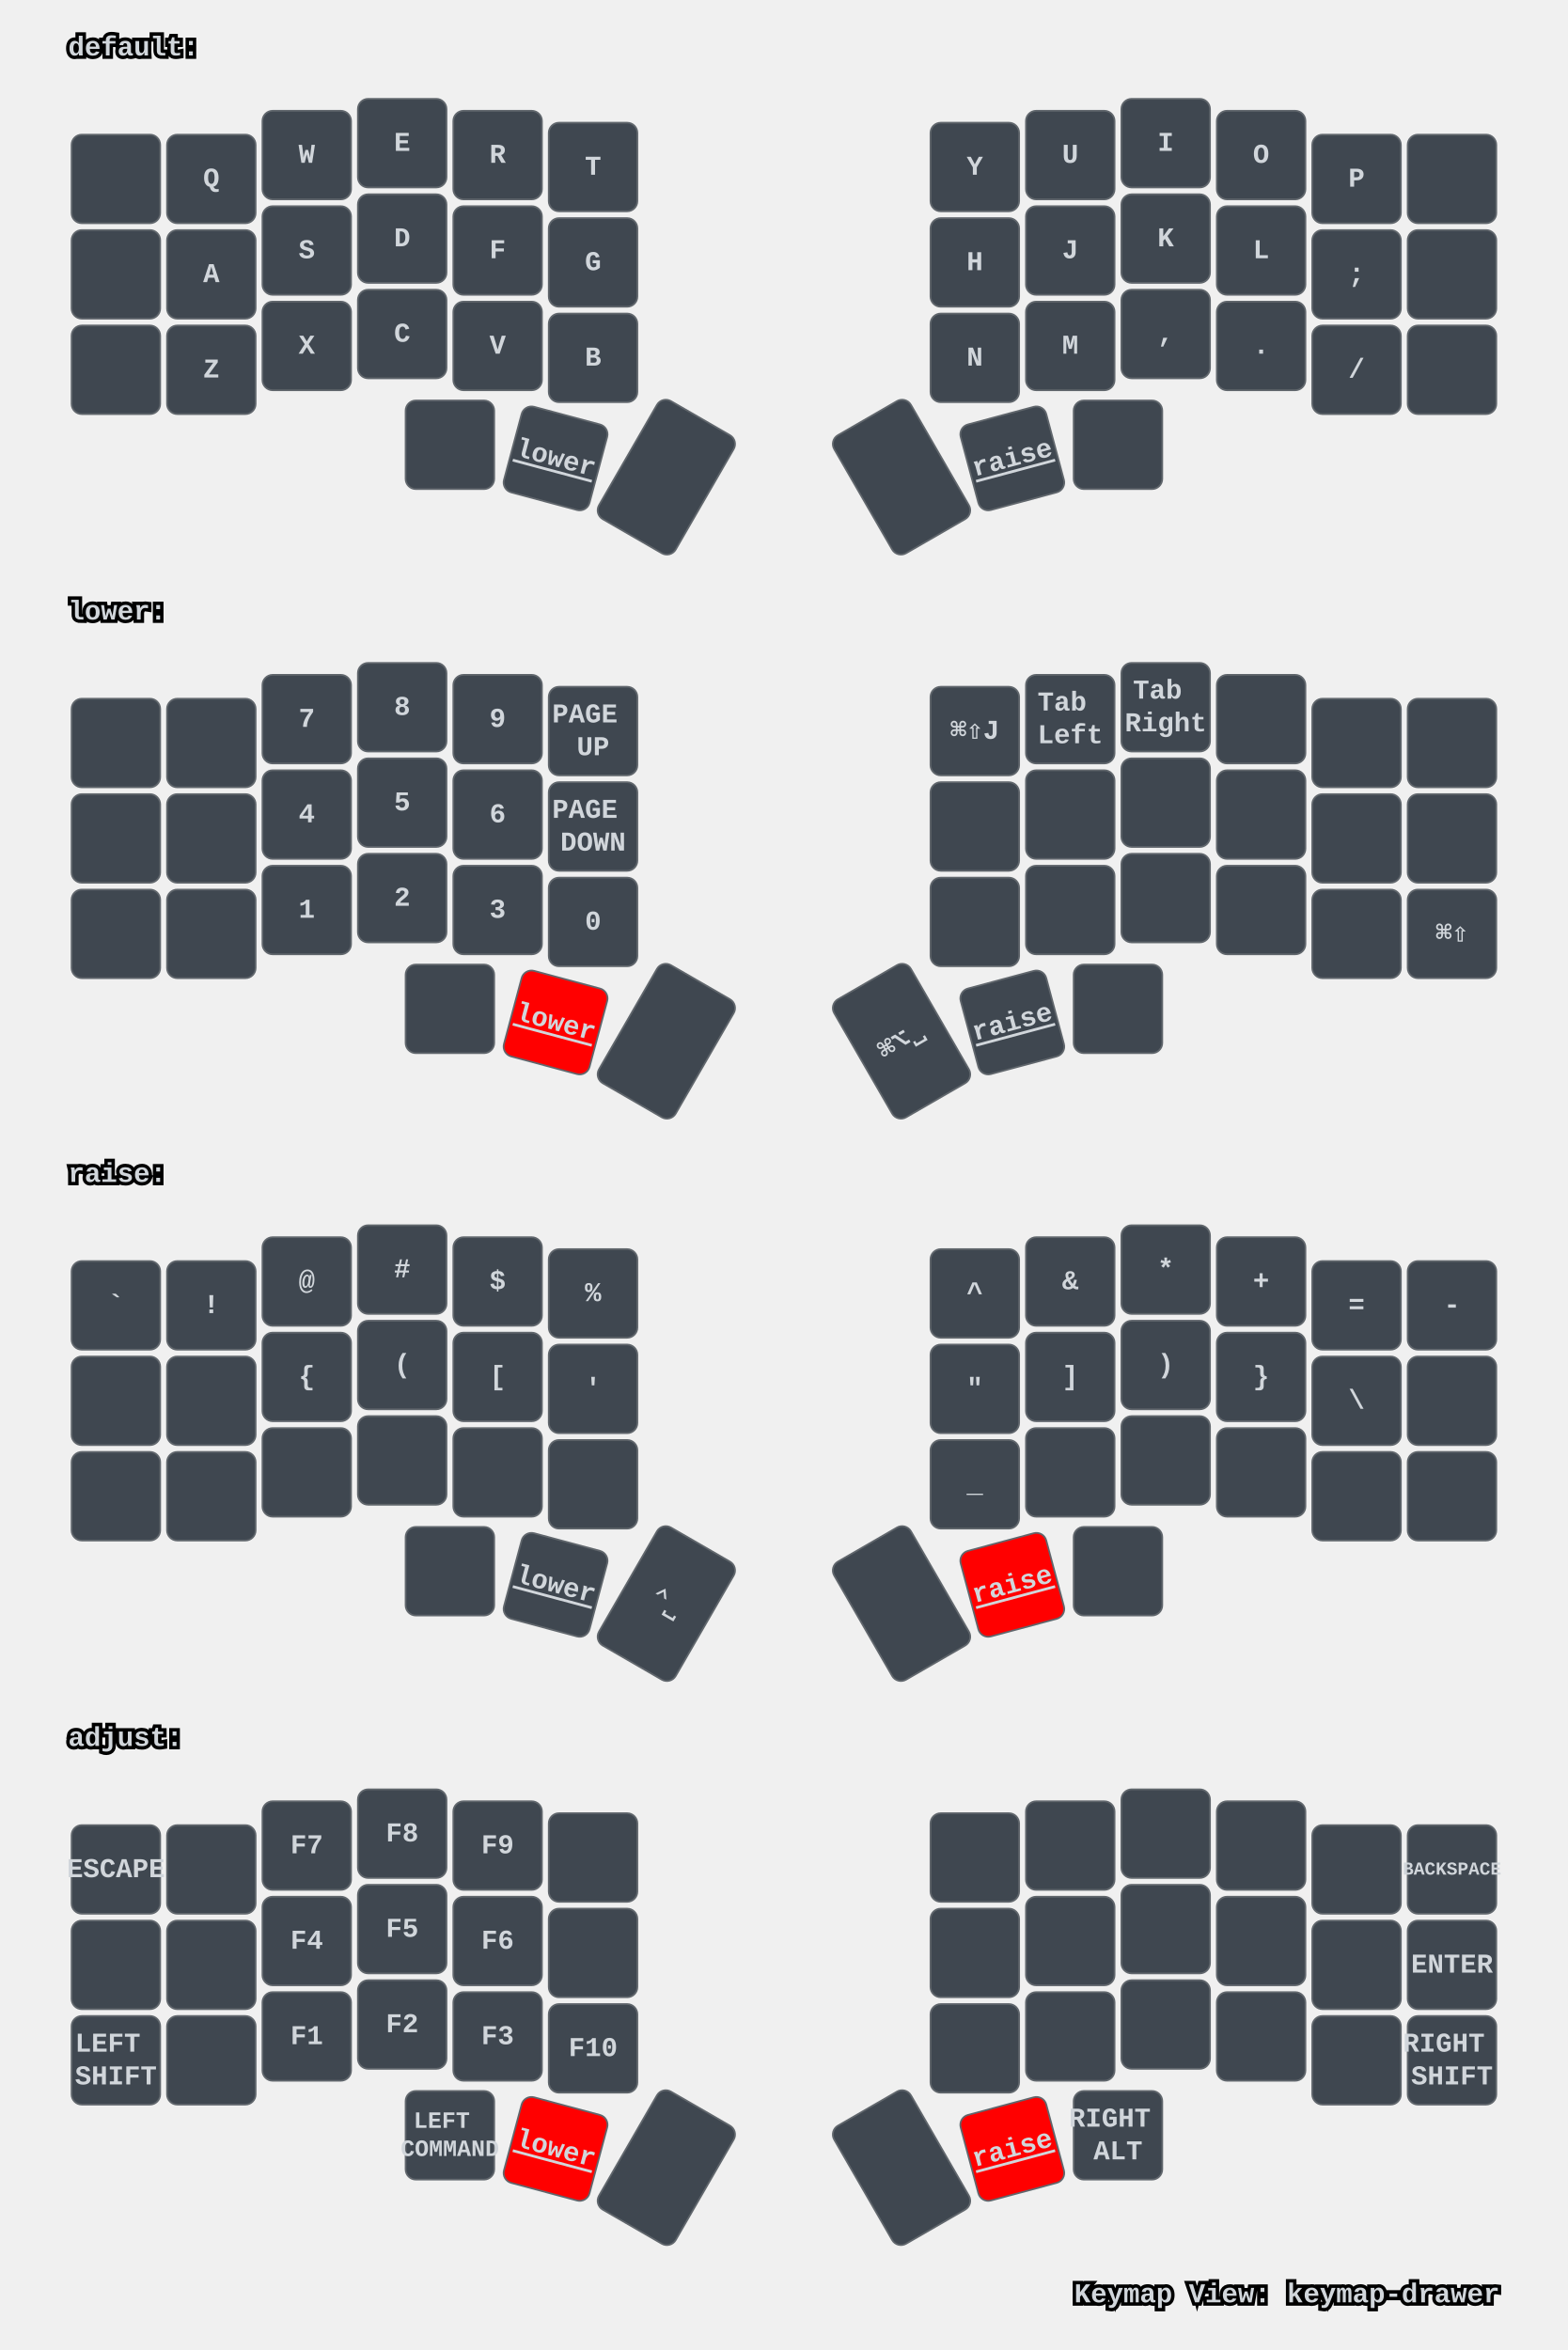
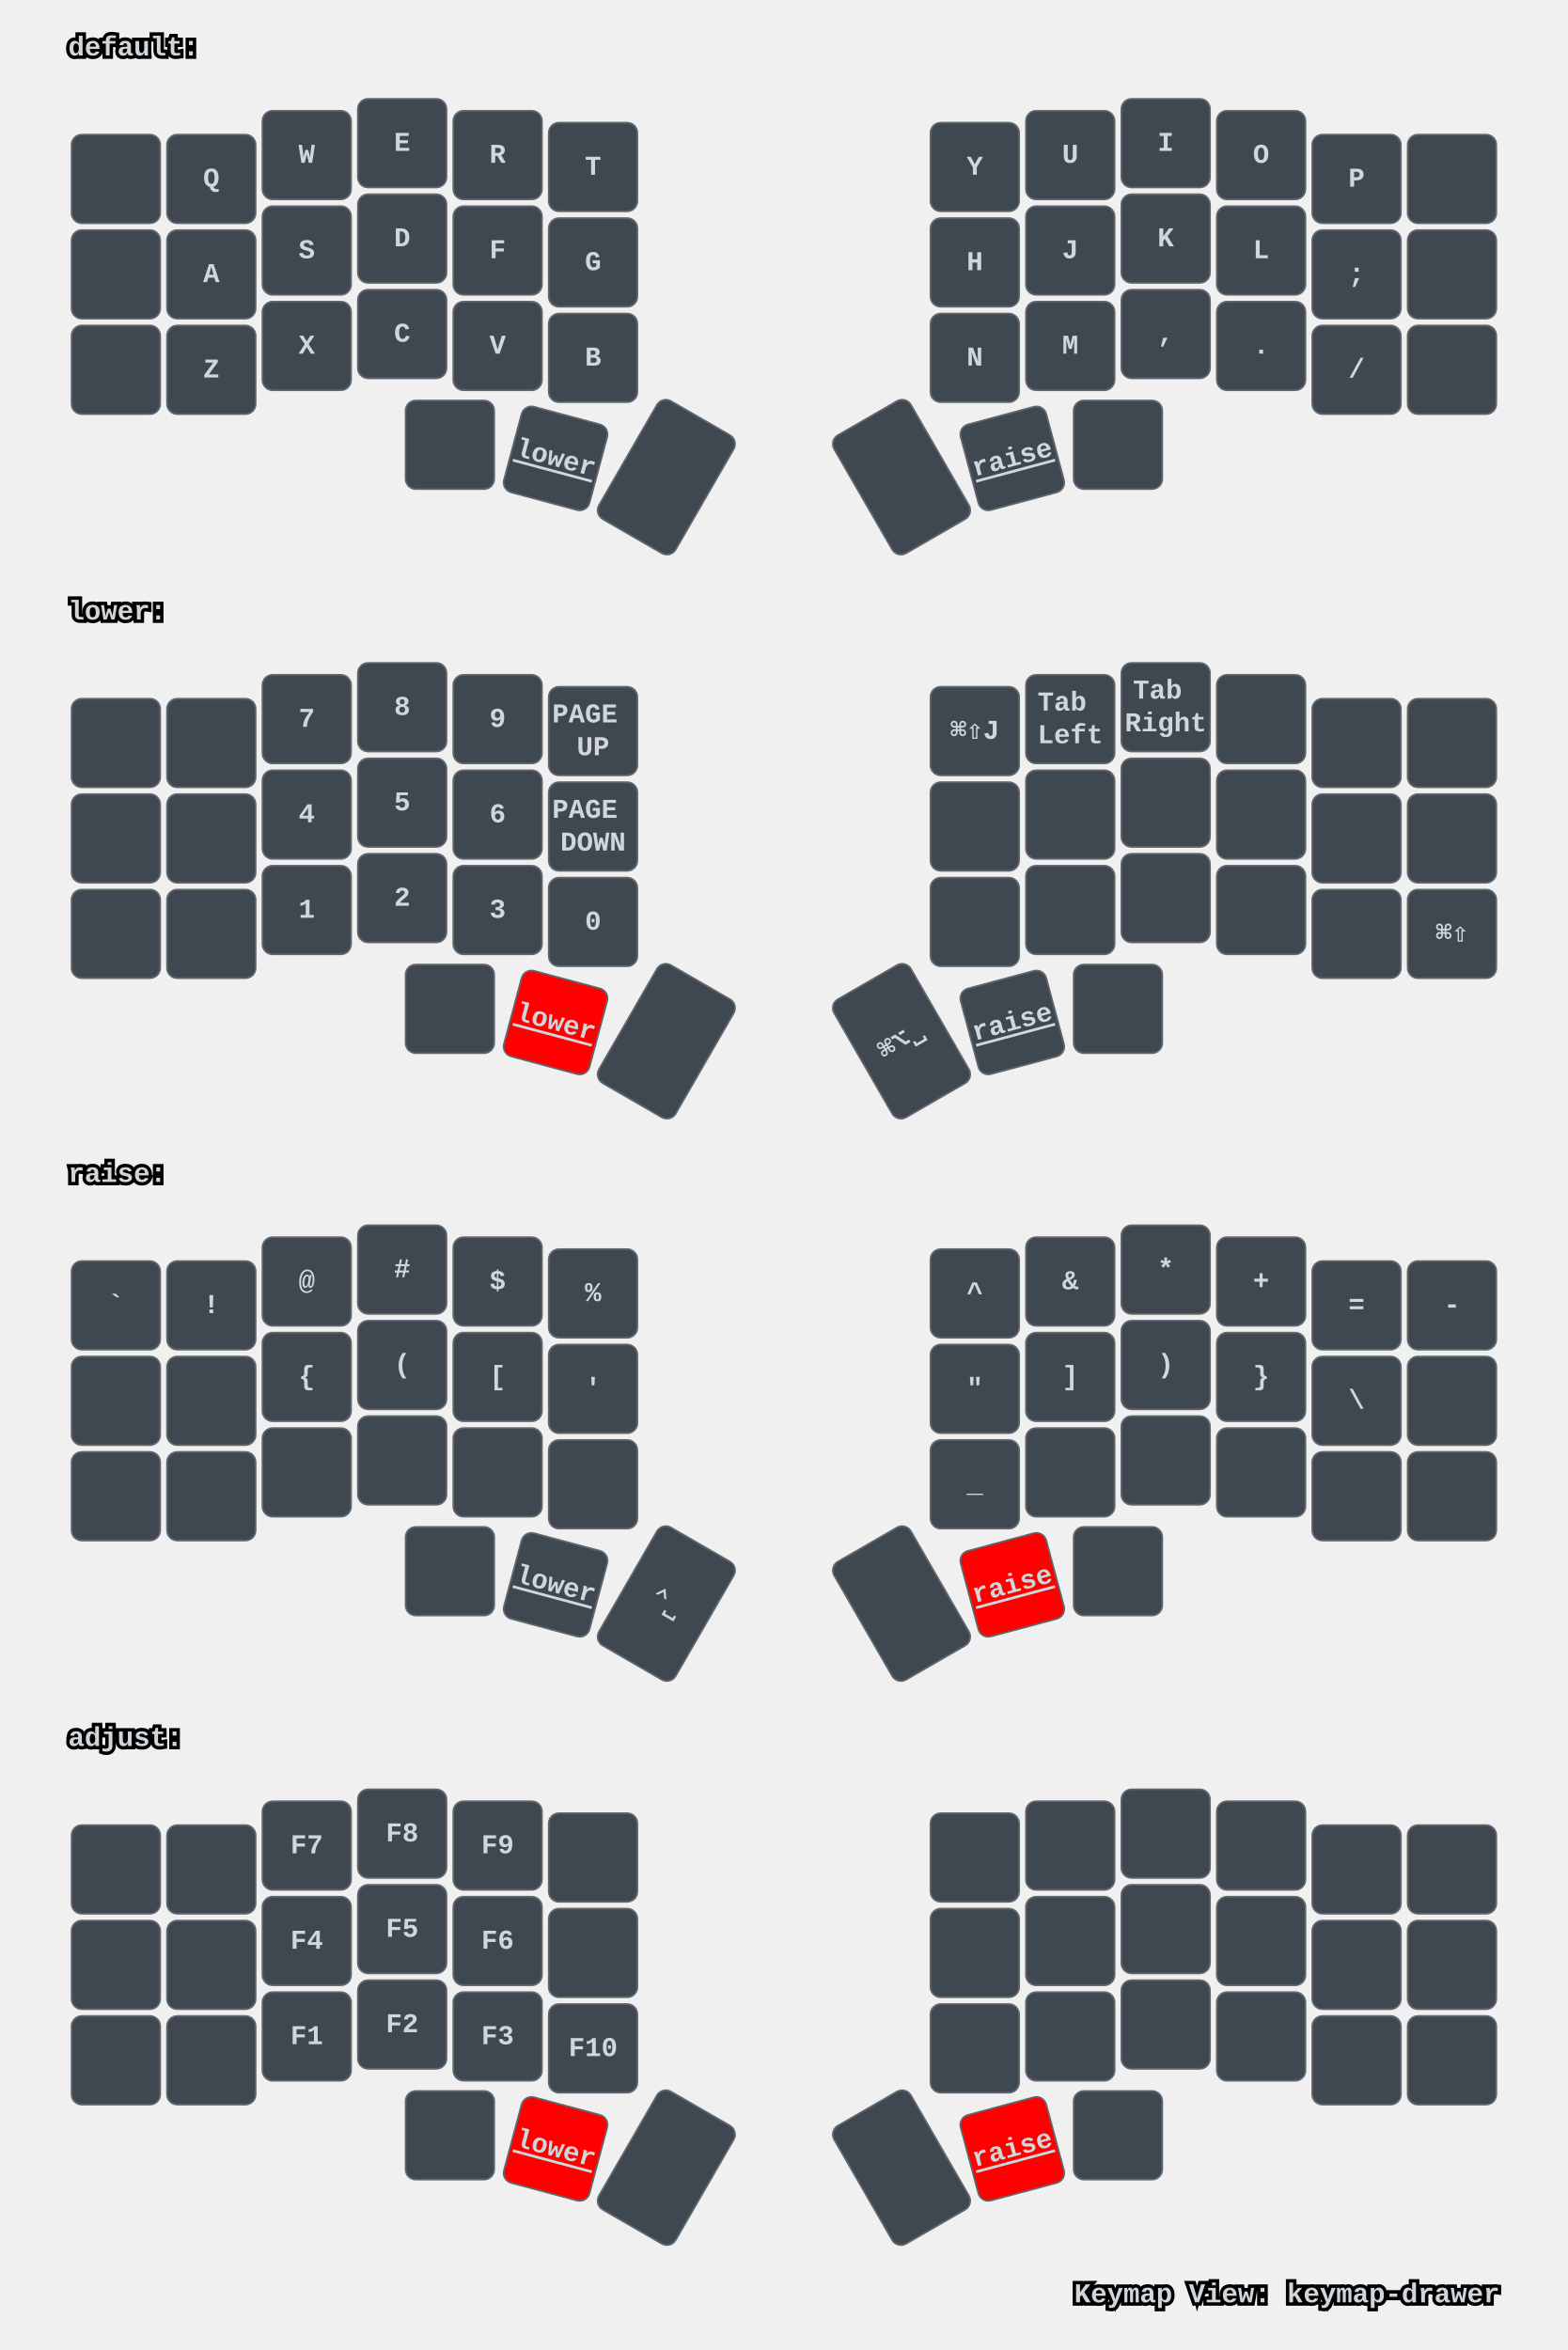
<svg xmlns="http://www.w3.org/2000/svg" xmlns:xlink="http://www.w3.org/1999/xlink" width="920" height="1379" viewBox="0 0 920 1379" class="keymap">
  <defs>/* start glyphs */
<svg id="mdi:apple-keyboard-command">
      <svg id="mdi-apple-keyboard-command" viewBox="0 0 24 24">
        <path d="M6,2A4,4 0 0,1 10,6V8H14V6A4,4 0 0,1 18,2A4,4 0 0,1 22,6A4,4 0 0,1 18,10H16V14H18A4,4 0 0,1 22,18A4,4 0 0,1 18,22A4,4 0 0,1 14,18V16H10V18A4,4 0 0,1 6,22A4,4 0 0,1 2,18A4,4 0 0,1 6,14H8V10H6A4,4 0 0,1 2,6A4,4 0 0,1 6,2M16,18A2,2 0 0,0 18,20A2,2 0 0,0 20,18A2,2 0 0,0 18,16H16V18M14,10H10V14H14V10M6,16A2,2 0 0,0 4,18A2,2 0 0,0 6,20A2,2 0 0,0 8,18V16H6M8,6A2,2 0 0,0 6,4A2,2 0 0,0 4,6A2,2 0 0,0 6,8H8V6M18,8A2,2 0 0,0 20,6A2,2 0 0,0 18,4A2,2 0 0,0 16,6V8H18Z" />
      </svg>
    </svg>
    <svg id="mdi:apple-keyboard-control">
      <svg id="mdi-apple-keyboard-control" viewBox="0 0 24 24">
        <path d="M19.78,11.78L18.36,13.19L12,6.83L5.64,13.19L4.22,11.78L12,4L19.78,11.78Z" />
      </svg>
    </svg>
    <svg id="mdi:apple-keyboard-option">
      <svg id="mdi-apple-keyboard-option" viewBox="0 0 24 24">
        <path d="M3,4H9.11L16.15,18H21V20H14.88L7.84,6H3V4M14,4H21V6H14V4Z" />
      </svg>
    </svg>
    <svg id="mdi:apple-keyboard-shift">
      <svg id="mdi-apple-keyboard-shift" viewBox="0 0 24 24">
        <path d="M15,18V12H17.17L12,6.83L6.83,12H9V18H15M12,4L22,14H17V20H7V14H2L12,4Z" />
      </svg>
    </svg>
    <svg id="mdi:arrow-down-bold">
      <svg id="mdi-arrow-down-bold" viewBox="0 0 24 24">
        <path d="M9,4H15V12H19.84L12,19.84L4.16,12H9V4Z" />
      </svg>
    </svg>
    <svg id="mdi:arrow-left-bold">
      <svg id="mdi-arrow-left-bold" viewBox="0 0 24 24">
        <path d="M20,9V15H12V19.84L4.16,12L12,4.16V9H20Z" />
      </svg>
    </svg>
    <svg id="mdi:arrow-right-bold">
      <svg id="mdi-arrow-right-bold" viewBox="0 0 24 24">
        <path d="M4,15V9H12V4.16L19.84,12L12,19.84V15H4Z" />
      </svg>
    </svg>
    <svg id="mdi:arrow-up-bold">
      <svg id="mdi-arrow-up-bold" viewBox="0 0 24 24">
        <path d="M15,20H9V12H4.16L12,4.16L19.84,12H15V20Z" />
      </svg>
    </svg>
    <svg id="mdi:backspace-outline">
      <svg id="mdi-backspace-outline" viewBox="0 0 24 24">
        <path d="M19,15.59L17.59,17L14,13.41L10.41,17L9,15.59L12.59,12L9,8.41L10.41,7L14,10.59L17.59,7L19,8.41L15.41,12L19,15.59M22,3A2,2 0 0,1 24,5V19A2,2 0 0,1 22,21H7C6.31,21 5.77,20.64 5.41,20.11L0,12L5.41,3.88C5.77,3.35 6.31,3 7,3H22M22,5H7L2.28,12L7,19H22V5Z" />
      </svg>
    </svg>
    <svg id="mdi:backspace-reverse-outline">
      <svg id="mdi-backspace-reverse-outline" viewBox="0 0 24 24">
        <path d="M5,15.59L6.41,17L10,13.41L13.59,17L15,15.59L11.41,12L15,8.41L13.59,7L10,10.59L6.41,7L5,8.41L8.59,12L5,15.59M2,3A2,2 0 0,0 0,5V19A2,2 0 0,0 2,21H17C17.69,21 18.23,20.64 18.59,20.11L24,12L18.59,3.88C18.23,3.35 17.69,3 17,3H2M2,5H17L21.72,12L17,19H2V5Z" />
      </svg>
    </svg>
    <svg id="mdi:keyboard-esc">
      <svg id="mdi-keyboard-esc" viewBox="0 0 24 24">
        <path d="M1 7H7V9H3V11H7V13H3V15H7V17H1V7M11 7H15V9H11V11H13C14.11 11 15 11.9 15 13V15C15 16.11 14.11 17 13 17H9V15H13V13H11C9.9 13 9 12.11 9 11V9C9 7.9 9.9 7 11 7M19 7H21C22.11 7 23 7.9 23 9V10H21V9H19V15H21V14H23V15C23 16.11 22.11 17 21 17H19C17.9 17 17 16.11 17 15V9C17 7.9 17.9 7 19 7Z" />
      </svg>
    </svg>
    <svg id="mdi:keyboard-return">
      <svg id="mdi-keyboard-return" viewBox="0 0 24 24">
        <path d="M19,7V11H5.83L9.41,7.41L8,6L2,12L8,18L9.41,16.58L5.83,13H21V7H19Z" />
      </svg>
    </svg>
    <svg id="mdi:keyboard-space">
      <svg id="mdi-keyboard-space" viewBox="0 0 24 24">
        <path d="M3 15H5V19H19V15H21V19C21 20.1 20.1 21 19 21H5C3.9 21 3 20.1 3 19V15Z" />
      </svg>
    </svg>
    <svg id="mdi:keyboard-tab">
      <svg id="mdi-keyboard-tab" viewBox="0 0 24 24">
        <path d="M20,18H22V6H20M11.59,7.41L15.17,11H1V13H15.17L11.59,16.58L13,18L19,12L13,6L11.59,7.41Z" />
      </svg>
    </svg>
    <svg id="mdi:volume-high">
      <svg id="mdi-volume-high" viewBox="0 0 24 24">
        <path d="M14,3.23V5.29C16.89,6.15 19,8.83 19,12C19,15.17 16.89,17.84 14,18.7V20.77C18,19.86 21,16.28 21,12C21,7.72 18,4.14 14,3.23M16.5,12C16.5,10.23 15.5,8.71 14,7.97V16C15.5,15.29 16.5,13.76 16.5,12M3,9V15H7L12,20V4L7,9H3Z" />
      </svg>
    </svg>
    <svg id="mdi:volume-low">
      <svg id="mdi-volume-low" viewBox="0 0 24 24">
        <path d="M7,9V15H11L16,20V4L11,9H7Z" />
      </svg>
    </svg>
  </defs>/* end glyphs */
<style>/* inherit to force styles through use tags */
svg path {
    fill: inherit;
}

/* font and background color specifications */
svg.keymap {
    font-family: SFMono-Regular,Consolas,Liberation Mono,Menlo,monospace;
    font-size: 14px;
    font-kerning: normal;
    text-rendering: optimizeLegibility;
    fill: #24292e;
}

/* default key styling */
rect.key {
    fill: #f6f8fa;
}

rect.key, rect.combo {
    stroke: #c9cccf;
    stroke-width: 1;
}

/* default key side styling, only used is draw_key_sides is set */
rect.side {
    filter: brightness(90%);
}

/* color accent for combo boxes */
rect.combo, rect.combo-separate {
    fill: #cdf;
}

/* color accent for held keys */
rect.held, rect.combo.held {
    fill: #fdd;
}

/* color accent for ghost (optional) keys */
rect.ghost, rect.combo.ghost {
    stroke-dasharray: 4, 4;
    stroke-width: 2;
}

text {
    text-anchor: middle;
    dominant-baseline: middle;
}

/* styling for layer labels */
text.label {
    font-weight: bold;
    text-anchor: start;
    stroke: white;
    stroke-width: 4;
    paint-order: stroke;
}

/* styling for optional footer */
text.footer {
    text-anchor: end;
    dominant-baseline: auto;
    stroke: white;
    stroke-width: 4;
    paint-order: stroke;
}

/* styling for combo tap, and key non-tap label text */
text.combo, text.hold, text.shifted, text.left, text.right {
    font-size: 11px;
}

text.hold {
    text-anchor: middle;
    dominant-baseline: auto;
}

text.shifted {
    text-anchor: middle;
    dominant-baseline: hanging;
}

text.left {
    text-anchor: start;
}

text.right {
    text-anchor: end;
}

text.layer-activator {
    text-decoration: underline;
}

/* styling for hold/shifted label text in combo box */
text.combo.hold, text.combo.shifted, text.combo.left, text.combo.right {
    font-size: 8px;
}

/* lighter symbol for transparent keys */
text.trans {
    fill: #7b7e81;
}

/* styling for combo dendrons */
path.combo {
    stroke-width: 1;
    stroke: gray;
    fill: none;
}

/* Start Tabler Icons Cleanup */
/* cannot use height/width with glyphs */
.icon-tabler &gt; path {
    fill: inherit;
    stroke: inherit;
    stroke-width: 2;
}
/* hide tabler's default box */
.icon-tabler &gt; path[stroke="none"][fill="none"] {
    visibility: hidden;
}
/* End Tabler Icons Cleanup */

svg.keymap { fill: #d1d6db; }
rect.key { fill: #3f4750; }
rect.key, rect.combo { stroke: #60666c; }
rect.combo, rect.combo-separate { fill: #1f3d7a; }
rect.held, rect.combo.held { fill: #854747; }
text.label, text.footer { stroke: black; }
text.trans { fill: #7e8184; }
path.combo { stroke: #7f7f7f; }

/* For default sytles, see https://github.com/caksoylar/keymap-drawer/blob/main/keymap_drawer/config.py#L85 */

svg.keymap {
  font-family: Ubuntu Mono, Inconsolata, Consolas, Liberation Mono, Menlo, monospace;
  font-size: 16px;
  font-weight: bold;
  text-rendering: optimizeLegibility;
}

/* Color accent for held keys
red = #f00
green = #0f0
blue = #00f
yellow = #ff0
cyan = #0ff
magenta = #f0f
white = #fff
black = #000
grey = #888
light grey = #ccc
#ffc
*/
rect.held, rect.combo.held {
    fill: #f00;
}

/* Technique borrowed and extended from https://github.com/englmaxi/zmk-config/blob/master/keymap-drawer/config.yaml */
.sym_sub_text.tap {
  translate: -5px 2px;
  font-size: 20px;
}
.sym_sub_text.shifted {
  translate: 10px 13px;
  font-size: 10px;
  opacity: 1.0;
}
.combo.sym_sub_text.tap {
  translate: -1px 1px;
}
.combo.sym_sub_text.shifted {
  translate: 7px 5px;
  font-size: 10px;
  opacity: 1.0;
}

/* Toggle */
.toggle.shifted {
  translate: -10px 12px;
}

.toggle.hold {
  translate: 13px -23px;
}

/* Variant for tap-dances */
.tap_dance.tap {
  translate: -7px 0px;
  font-size: 12px;
}
.tap_dance.shifted {
  translate: 7px 17px;
  font-size: 12px;
  opacity: 1.0;
}

/* Variant for symbol next to symbol */
.sym_by_sym.tap {
  translate: -6px 0px;
}
.sym_by_sym.shifted {
  translate: 10px 12px;
  opacity: 1.0;
}

.combo.sym_by_sym.tap {
  translate: -35px 0px;
}
.combo.sym_by_sym.shifted {
  translate: 35px 20px;
  opacity: 1.0;
}

.combo.sym_by_sym.hold {
  visibility: hidden;
}

/* hide hold box for combo sym_by_sym */
.combo.sym_by_sym.hold &gt; path[stroke="none"][fill="none"] {
  visibility: hidden;
}
</style>
  <g transform="translate(40, 0)" class="layer-default">
    <text x="0" y="28" class="label" id="default">default:</text>
    <g transform="translate(0, 56)">
      <g transform="translate(28, 49)" class="key keypos-0">
        <rect rx="6" ry="6" x="-26" y="-26" width="52" height="52" class="key" />
        <use href="#mdi:keyboard-tab" xlink:href="#mdi:keyboard-tab" x="-9" y="-9" height="18" width="18.0" class="key tap glyph mdi:keyboard-tab" />
      </g>
      <g transform="translate(84, 49)" class="key keypos-1">
        <rect rx="6" ry="6" x="-26" y="-26" width="52" height="52" class="key" />
        <text x="0" y="0" class="key tap">Q</text>
      </g>
      <g transform="translate(140, 35)" class="key keypos-2">
        <rect rx="6" ry="6" x="-26" y="-26" width="52" height="52" class="key" />
        <text x="0" y="0" class="key tap">W</text>
      </g>
      <g transform="translate(196, 28)" class="key keypos-3">
        <rect rx="6" ry="6" x="-26" y="-26" width="52" height="52" class="key" />
        <text x="0" y="0" class="key tap">E</text>
      </g>
      <g transform="translate(252, 35)" class="key keypos-4">
        <rect rx="6" ry="6" x="-26" y="-26" width="52" height="52" class="key" />
        <text x="0" y="0" class="key tap">R</text>
      </g>
      <g transform="translate(308, 42)" class="key keypos-5">
        <rect rx="6" ry="6" x="-26" y="-26" width="52" height="52" class="key" />
        <text x="0" y="0" class="key tap">T</text>
      </g>
      <g transform="translate(532, 42)" class="key keypos-6">
        <rect rx="6" ry="6" x="-26" y="-26" width="52" height="52" class="key" />
        <text x="0" y="0" class="key tap">Y</text>
      </g>
      <g transform="translate(588, 35)" class="key keypos-7">
        <rect rx="6" ry="6" x="-26" y="-26" width="52" height="52" class="key" />
        <text x="0" y="0" class="key tap">U</text>
      </g>
      <g transform="translate(644, 28)" class="key keypos-8">
        <rect rx="6" ry="6" x="-26" y="-26" width="52" height="52" class="key" />
        <text x="0" y="0" class="key tap">I</text>
      </g>
      <g transform="translate(700, 35)" class="key keypos-9">
        <rect rx="6" ry="6" x="-26" y="-26" width="52" height="52" class="key" />
        <text x="0" y="0" class="key tap">O</text>
      </g>
      <g transform="translate(756, 49)" class="key keypos-10">
        <rect rx="6" ry="6" x="-26" y="-26" width="52" height="52" class="key" />
        <text x="0" y="0" class="key tap">P</text>
      </g>
      <g transform="translate(812, 49)" class="key keypos-11">
        <rect rx="6" ry="6" x="-26" y="-26" width="52" height="52" class="key" />
        <use href="#mdi:backspace-outline" xlink:href="#mdi:backspace-outline" x="-9" y="-9" height="18" width="18.0" class="key tap glyph mdi:backspace-outline" />
      </g>
      <g transform="translate(28, 105)" class="key keypos-12">
        <rect rx="6" ry="6" x="-26" y="-26" width="52" height="52" class="key" />
        <use href="#mdi:apple-keyboard-control" xlink:href="#mdi:apple-keyboard-control" x="-9" y="-9" height="18" width="18.0" class="key tap glyph mdi:apple-keyboard-control" />
      </g>
      <g transform="translate(84, 105)" class="key keypos-13">
        <rect rx="6" ry="6" x="-26" y="-26" width="52" height="52" class="key" />
        <text x="0" y="0" class="key tap">A</text>
      </g>
      <g transform="translate(140, 91)" class="key keypos-14">
        <rect rx="6" ry="6" x="-26" y="-26" width="52" height="52" class="key" />
        <text x="0" y="0" class="key tap">S</text>
      </g>
      <g transform="translate(196, 84)" class="key keypos-15">
        <rect rx="6" ry="6" x="-26" y="-26" width="52" height="52" class="key" />
        <text x="0" y="0" class="key tap">D</text>
      </g>
      <g transform="translate(252, 91)" class="key keypos-16">
        <rect rx="6" ry="6" x="-26" y="-26" width="52" height="52" class="key" />
        <text x="0" y="0" class="key tap">F</text>
      </g>
      <g transform="translate(308, 98)" class="key keypos-17">
        <rect rx="6" ry="6" x="-26" y="-26" width="52" height="52" class="key" />
        <text x="0" y="0" class="key tap">G</text>
      </g>
      <g transform="translate(532, 98)" class="key keypos-18">
        <rect rx="6" ry="6" x="-26" y="-26" width="52" height="52" class="key" />
        <text x="0" y="0" class="key tap">H</text>
      </g>
      <g transform="translate(588, 91)" class="key keypos-19">
        <rect rx="6" ry="6" x="-26" y="-26" width="52" height="52" class="key" />
        <text x="0" y="0" class="key tap">J</text>
      </g>
      <g transform="translate(644, 84)" class="key keypos-20">
        <rect rx="6" ry="6" x="-26" y="-26" width="52" height="52" class="key" />
        <text x="0" y="0" class="key tap">K</text>
      </g>
      <g transform="translate(700, 91)" class="key keypos-21">
        <rect rx="6" ry="6" x="-26" y="-26" width="52" height="52" class="key" />
        <text x="0" y="0" class="key tap">L</text>
      </g>
      <g transform="translate(756, 105)" class="key keypos-22">
        <rect rx="6" ry="6" x="-26" y="-26" width="52" height="52" class="key" />
        <text x="0" y="0" class="key tap">;</text>
      </g>
      <g transform="translate(812, 105)" class="key keypos-23">
        <rect rx="6" ry="6" x="-26" y="-26" width="52" height="52" class="key" />
        <use href="#mdi:keyboard-return" xlink:href="#mdi:keyboard-return" x="-9" y="-9" height="18" width="18.0" class="key tap glyph mdi:keyboard-return" />
      </g>
      <g transform="translate(28, 161)" class="key keypos-24">
        <rect rx="6" ry="6" x="-26" y="-26" width="52" height="52" class="key" />
        <use href="#mdi:apple-keyboard-shift" xlink:href="#mdi:apple-keyboard-shift" x="-9" y="-9" height="18" width="18.0" class="key tap glyph mdi:apple-keyboard-shift" />
      </g>
      <g transform="translate(84, 161)" class="key keypos-25">
        <rect rx="6" ry="6" x="-26" y="-26" width="52" height="52" class="key" />
        <text x="0" y="0" class="key tap">Z</text>
      </g>
      <g transform="translate(140, 147)" class="key keypos-26">
        <rect rx="6" ry="6" x="-26" y="-26" width="52" height="52" class="key" />
        <text x="0" y="0" class="key tap">X</text>
      </g>
      <g transform="translate(196, 140)" class="key keypos-27">
        <rect rx="6" ry="6" x="-26" y="-26" width="52" height="52" class="key" />
        <text x="0" y="0" class="key tap">C</text>
      </g>
      <g transform="translate(252, 147)" class="key keypos-28">
        <rect rx="6" ry="6" x="-26" y="-26" width="52" height="52" class="key" />
        <text x="0" y="0" class="key tap">V</text>
      </g>
      <g transform="translate(308, 154)" class="key keypos-29">
        <rect rx="6" ry="6" x="-26" y="-26" width="52" height="52" class="key" />
        <text x="0" y="0" class="key tap">B</text>
      </g>
      <g transform="translate(532, 154)" class="key keypos-30">
        <rect rx="6" ry="6" x="-26" y="-26" width="52" height="52" class="key" />
        <text x="0" y="0" class="key tap">N</text>
      </g>
      <g transform="translate(588, 147)" class="key keypos-31">
        <rect rx="6" ry="6" x="-26" y="-26" width="52" height="52" class="key" />
        <text x="0" y="0" class="key tap">M</text>
      </g>
      <g transform="translate(644, 140)" class="key keypos-32">
        <rect rx="6" ry="6" x="-26" y="-26" width="52" height="52" class="key" />
        <text x="0" y="0" class="key tap">,</text>
      </g>
      <g transform="translate(700, 147)" class="key keypos-33">
        <rect rx="6" ry="6" x="-26" y="-26" width="52" height="52" class="key" />
        <text x="0" y="0" class="key tap">.</text>
      </g>
      <g transform="translate(756, 161)" class="key keypos-34">
        <rect rx="6" ry="6" x="-26" y="-26" width="52" height="52" class="key" />
        <text x="0" y="0" class="key tap">/</text>
      </g>
      <g transform="translate(812, 161)" class="key keypos-35">
        <rect rx="6" ry="6" x="-26" y="-26" width="52" height="52" class="key" />
        <use href="#mdi:apple-keyboard-shift" xlink:href="#mdi:apple-keyboard-shift" x="-9" y="-9" height="18" width="18.0" class="key tap glyph mdi:apple-keyboard-shift" />
      </g>
      <g transform="translate(224, 205)" class="key keypos-36">
        <rect rx="6" ry="6" x="-26" y="-26" width="52" height="52" class="key" />
        <use href="#mdi:apple-keyboard-command" xlink:href="#mdi:apple-keyboard-command" x="-9" y="-9" height="18" width="18.0" class="key tap glyph mdi:apple-keyboard-command" />
      </g>
      <g transform="translate(286, 213) rotate(15.0)" class="key keypos-37">
        <rect rx="6" ry="6" x="-26" y="-26" width="52" height="52" class="key" />
        <a href="#lower">
          <text x="0" y="0" class="key tap layer-activator">lower</text>
        </a>
      </g>
      <g transform="translate(351, 224) rotate(30.0)" class="key keypos-38">
        <rect rx="6" ry="6" x="-26" y="-40" width="52" height="80" class="key" />
        <use href="#mdi:keyboard-space" xlink:href="#mdi:keyboard-space" x="-9" y="-9" height="18" width="18.0" class="key tap glyph mdi:keyboard-space" />
      </g>
      <g transform="translate(489, 224) rotate(-30.0)" class="key keypos-39">
        <rect rx="6" ry="6" x="-26" y="-40" width="52" height="80" class="key" />
        <use href="#mdi:keyboard-space" xlink:href="#mdi:keyboard-space" x="-9" y="-9" height="18" width="18.0" class="key tap glyph mdi:keyboard-space" />
      </g>
      <g transform="translate(554, 213) rotate(-15.0)" class="key keypos-40">
        <rect rx="6" ry="6" x="-26" y="-26" width="52" height="52" class="key" />
        <a href="#raise">
          <text x="0" y="0" class="key tap layer-activator">raise</text>
        </a>
      </g>
      <g transform="translate(616, 205)" class="key keypos-41">
        <rect rx="6" ry="6" x="-26" y="-26" width="52" height="52" class="key" />
        <use href="#mdi:apple-keyboard-option" xlink:href="#mdi:apple-keyboard-option" x="-9" y="-9" height="18" width="18.0" class="key tap glyph mdi:apple-keyboard-option" />
      </g>
    </g>
  </g>
  <g transform="translate(40, 331)" class="layer-lower">
    <text x="0" y="28" class="label" id="lower">lower:</text>
    <g transform="translate(0, 56)">
      <g transform="translate(28, 49)" class="key keypos-0">
        <rect rx="6" ry="6" x="-26" y="-26" width="52" height="52" class="key" />
        <use href="#mdi:keyboard-esc" xlink:href="#mdi:keyboard-esc" x="-9" y="-9" height="18" width="18.0" class="key tap glyph mdi:keyboard-esc" />
      </g>
      <g transform="translate(84, 49)" class="key keypos-1">
        <rect rx="6" ry="6" x="-26" y="-26" width="52" height="52" class="key" />
      </g>
      <g transform="translate(140, 35)" class="key keypos-2">
        <rect rx="6" ry="6" x="-26" y="-26" width="52" height="52" class="key" />
        <text x="0" y="0" class="key tap">7</text>
      </g>
      <g transform="translate(196, 28)" class="key keypos-3">
        <rect rx="6" ry="6" x="-26" y="-26" width="52" height="52" class="key" />
        <text x="0" y="0" class="key tap">8</text>
      </g>
      <g transform="translate(252, 35)" class="key keypos-4">
        <rect rx="6" ry="6" x="-26" y="-26" width="52" height="52" class="key" />
        <text x="0" y="0" class="key tap">9</text>
      </g>
      <g transform="translate(308, 42)" class="key keypos-5">
        <rect rx="6" ry="6" x="-26" y="-26" width="52" height="52" class="key" />
        <text x="0" y="0" class="key tap">
          <tspan x="0" dy="-0.6em">PAGE</tspan>
          <tspan x="0" dy="1.2em">UP</tspan>
        </text>
      </g>
      <g transform="translate(532, 42)" class="key keypos-6">
        <rect rx="6" ry="6" x="-26" y="-26" width="52" height="52" class="key" />
        <text x="0" y="0" class="key tap">⌘⇧J</text>
      </g>
      <g transform="translate(588, 35)" class="key keypos-7">
        <rect rx="6" ry="6" x="-26" y="-26" width="52" height="52" class="key" />
        <text x="0" y="0" class="key tap">
          <tspan x="0" dy="-0.6em">Tab</tspan>
          <tspan x="0" dy="1.2em">Left</tspan>
        </text>
      </g>
      <g transform="translate(644, 28)" class="key keypos-8">
        <rect rx="6" ry="6" x="-26" y="-26" width="52" height="52" class="key" />
        <text x="0" y="0" class="key tap">
          <tspan x="0" dy="-0.6em">Tab</tspan>
          <tspan x="0" dy="1.2em">Right</tspan>
        </text>
      </g>
      <g transform="translate(700, 35)" class="key keypos-9">
        <rect rx="6" ry="6" x="-26" y="-26" width="52" height="52" class="key" />
      </g>
      <g transform="translate(756, 49)" class="key keypos-10">
        <rect rx="6" ry="6" x="-26" y="-26" width="52" height="52" class="key" />
      </g>
      <g transform="translate(812, 49)" class="key keypos-11">
        <rect rx="6" ry="6" x="-26" y="-26" width="52" height="52" class="key" />
        <use href="#mdi:backspace-reverse-outline" xlink:href="#mdi:backspace-reverse-outline" x="-9" y="-9" height="18" width="18.0" class="key tap glyph mdi:backspace-reverse-outline" />
      </g>
      <g transform="translate(28, 105)" class="key keypos-12">
        <rect rx="6" ry="6" x="-26" y="-26" width="52" height="52" class="key" />
        <use href="#mdi:apple-keyboard-control" xlink:href="#mdi:apple-keyboard-control" x="-9" y="-9" height="18" width="18.0" class="key tap glyph mdi:apple-keyboard-control" />
      </g>
      <g transform="translate(84, 105)" class="key keypos-13">
        <rect rx="6" ry="6" x="-26" y="-26" width="52" height="52" class="key" />
      </g>
      <g transform="translate(140, 91)" class="key keypos-14">
        <rect rx="6" ry="6" x="-26" y="-26" width="52" height="52" class="key" />
        <text x="0" y="0" class="key tap">4</text>
      </g>
      <g transform="translate(196, 84)" class="key keypos-15">
        <rect rx="6" ry="6" x="-26" y="-26" width="52" height="52" class="key" />
        <text x="0" y="0" class="key tap">5</text>
      </g>
      <g transform="translate(252, 91)" class="key keypos-16">
        <rect rx="6" ry="6" x="-26" y="-26" width="52" height="52" class="key" />
        <text x="0" y="0" class="key tap">6</text>
      </g>
      <g transform="translate(308, 98)" class="key keypos-17">
        <rect rx="6" ry="6" x="-26" y="-26" width="52" height="52" class="key" />
        <text x="0" y="0" class="key tap">
          <tspan x="0" dy="-0.6em">PAGE</tspan>
          <tspan x="0" dy="1.2em">DOWN</tspan>
        </text>
      </g>
      <g transform="translate(532, 98)" class="key keypos-18">
        <rect rx="6" ry="6" x="-26" y="-26" width="52" height="52" class="key" />
        <use href="#mdi:arrow-left-bold" xlink:href="#mdi:arrow-left-bold" x="-9" y="-9" height="18" width="18.0" class="key tap glyph mdi:arrow-left-bold" />
      </g>
      <g transform="translate(588, 91)" class="key keypos-19">
        <rect rx="6" ry="6" x="-26" y="-26" width="52" height="52" class="key" />
        <use href="#mdi:arrow-down-bold" xlink:href="#mdi:arrow-down-bold" x="-9" y="-9" height="18" width="18.0" class="key tap glyph mdi:arrow-down-bold" />
      </g>
      <g transform="translate(644, 84)" class="key keypos-20">
        <rect rx="6" ry="6" x="-26" y="-26" width="52" height="52" class="key" />
        <use href="#mdi:arrow-up-bold" xlink:href="#mdi:arrow-up-bold" x="-9" y="-9" height="18" width="18.0" class="key tap glyph mdi:arrow-up-bold" />
      </g>
      <g transform="translate(700, 91)" class="key keypos-21">
        <rect rx="6" ry="6" x="-26" y="-26" width="52" height="52" class="key" />
        <use href="#mdi:arrow-right-bold" xlink:href="#mdi:arrow-right-bold" x="-9" y="-9" height="18" width="18.0" class="key tap glyph mdi:arrow-right-bold" />
      </g>
      <g transform="translate(756, 105)" class="key keypos-22">
        <rect rx="6" ry="6" x="-26" y="-26" width="52" height="52" class="key" />
      </g>
      <g transform="translate(812, 105)" class="key keypos-23">
        <rect rx="6" ry="6" x="-26" y="-26" width="52" height="52" class="key" />
        <use href="#mdi:keyboard-return" xlink:href="#mdi:keyboard-return" x="-9" y="-9" height="18" width="18.0" class="key tap glyph mdi:keyboard-return" />
      </g>
      <g transform="translate(28, 161)" class="key keypos-24">
        <rect rx="6" ry="6" x="-26" y="-26" width="52" height="52" class="key" />
        <use href="#mdi:apple-keyboard-shift" xlink:href="#mdi:apple-keyboard-shift" x="-9" y="-9" height="18" width="18.0" class="key tap glyph mdi:apple-keyboard-shift" />
      </g>
      <g transform="translate(84, 161)" class="key keypos-25">
        <rect rx="6" ry="6" x="-26" y="-26" width="52" height="52" class="key" />
      </g>
      <g transform="translate(140, 147)" class="key keypos-26">
        <rect rx="6" ry="6" x="-26" y="-26" width="52" height="52" class="key" />
        <text x="0" y="0" class="key tap">1</text>
      </g>
      <g transform="translate(196, 140)" class="key keypos-27">
        <rect rx="6" ry="6" x="-26" y="-26" width="52" height="52" class="key" />
        <text x="0" y="0" class="key tap">2</text>
      </g>
      <g transform="translate(252, 147)" class="key keypos-28">
        <rect rx="6" ry="6" x="-26" y="-26" width="52" height="52" class="key" />
        <text x="0" y="0" class="key tap">3</text>
      </g>
      <g transform="translate(308, 154)" class="key keypos-29">
        <rect rx="6" ry="6" x="-26" y="-26" width="52" height="52" class="key" />
        <text x="0" y="0" class="key tap">0</text>
      </g>
      <g transform="translate(532, 154)" class="key keypos-30">
        <rect rx="6" ry="6" x="-26" y="-26" width="52" height="52" class="key" />
        <use href="#mdi:volume-low" xlink:href="#mdi:volume-low" x="-9" y="-9" height="18" width="18.0" class="key tap glyph mdi:volume-low" />
      </g>
      <g transform="translate(588, 147)" class="key keypos-31">
        <rect rx="6" ry="6" x="-26" y="-26" width="52" height="52" class="key" />
        <use href="#mdi:volume-high" xlink:href="#mdi:volume-high" x="-9" y="-9" height="18" width="18.0" class="key tap glyph mdi:volume-high" />
      </g>
      <g transform="translate(644, 140)" class="key keypos-32">
        <rect rx="6" ry="6" x="-26" y="-26" width="52" height="52" class="key" />
      </g>
      <g transform="translate(700, 147)" class="key keypos-33">
        <rect rx="6" ry="6" x="-26" y="-26" width="52" height="52" class="key" />
      </g>
      <g transform="translate(756, 161)" class="key keypos-34">
        <rect rx="6" ry="6" x="-26" y="-26" width="52" height="52" class="key" />
      </g>
      <g transform="translate(812, 161)" class="key keypos-35">
        <rect rx="6" ry="6" x="-26" y="-26" width="52" height="52" class="key" />
        <text x="0" y="0" class="key tap">⌘⇧</text>
      </g>
      <g transform="translate(224, 205)" class="key keypos-36">
        <rect rx="6" ry="6" x="-26" y="-26" width="52" height="52" class="key" />
        <use href="#mdi:apple-keyboard-command" xlink:href="#mdi:apple-keyboard-command" x="-9" y="-9" height="18" width="18.0" class="key tap glyph mdi:apple-keyboard-command" />
      </g>
      <g transform="translate(286, 213) rotate(15.0)" class="key held keypos-37">
        <rect rx="6" ry="6" x="-26" y="-26" width="52" height="52" class="key held" />
        <a href="#lower">
          <text x="0" y="0" class="key held tap layer-activator">lower</text>
        </a>
      </g>
      <g transform="translate(351, 224) rotate(30.0)" class="key keypos-38">
        <rect rx="6" ry="6" x="-26" y="-40" width="52" height="80" class="key" />
        <use href="#mdi:keyboard-space" xlink:href="#mdi:keyboard-space" x="-9" y="-9" height="18" width="18.0" class="key tap glyph mdi:keyboard-space" />
      </g>
      <g transform="translate(489, 224) rotate(-30.0)" class="key keypos-39">
        <rect rx="6" ry="6" x="-26" y="-40" width="52" height="80" class="key" />
        <text x="0" y="0" class="key tap">⌘⌥⎵</text>
      </g>
      <g transform="translate(554, 213) rotate(-15.0)" class="key keypos-40">
        <rect rx="6" ry="6" x="-26" y="-26" width="52" height="52" class="key" />
        <a href="#raise">
          <text x="0" y="0" class="key tap layer-activator">raise</text>
        </a>
      </g>
      <g transform="translate(616, 205)" class="key keypos-41">
        <rect rx="6" ry="6" x="-26" y="-26" width="52" height="52" class="key" />
        <use href="#mdi:apple-keyboard-option" xlink:href="#mdi:apple-keyboard-option" x="-9" y="-9" height="18" width="18.0" class="key tap glyph mdi:apple-keyboard-option" />
      </g>
    </g>
  </g>
  <g transform="translate(40, 661)" class="layer-raise">
    <text x="0" y="28" class="label" id="raise">raise:</text>
    <g transform="translate(0, 56)">
      <g transform="translate(28, 49)" class="key keypos-0">
        <rect rx="6" ry="6" x="-26" y="-26" width="52" height="52" class="key" />
        <text x="0" y="0" class="key tap">`</text>
      </g>
      <g transform="translate(84, 49)" class="key keypos-1">
        <rect rx="6" ry="6" x="-26" y="-26" width="52" height="52" class="key" />
        <text x="0" y="0" class="key tap">!</text>
      </g>
      <g transform="translate(140, 35)" class="key keypos-2">
        <rect rx="6" ry="6" x="-26" y="-26" width="52" height="52" class="key" />
        <text x="0" y="0" class="key tap">@</text>
      </g>
      <g transform="translate(196, 28)" class="key keypos-3">
        <rect rx="6" ry="6" x="-26" y="-26" width="52" height="52" class="key" />
        <text x="0" y="0" class="key tap">#</text>
      </g>
      <g transform="translate(252, 35)" class="key keypos-4">
        <rect rx="6" ry="6" x="-26" y="-26" width="52" height="52" class="key" />
        <text x="0" y="0" class="key tap">$</text>
      </g>
      <g transform="translate(308, 42)" class="key keypos-5">
        <rect rx="6" ry="6" x="-26" y="-26" width="52" height="52" class="key" />
        <text x="0" y="0" class="key tap">%</text>
      </g>
      <g transform="translate(532, 42)" class="key keypos-6">
        <rect rx="6" ry="6" x="-26" y="-26" width="52" height="52" class="key" />
        <text x="0" y="0" class="key tap">^</text>
      </g>
      <g transform="translate(588, 35)" class="key keypos-7">
        <rect rx="6" ry="6" x="-26" y="-26" width="52" height="52" class="key" />
        <text x="0" y="0" class="key tap">&amp;</text>
      </g>
      <g transform="translate(644, 28)" class="key keypos-8">
        <rect rx="6" ry="6" x="-26" y="-26" width="52" height="52" class="key" />
        <text x="0" y="0" class="key tap">*</text>
      </g>
      <g transform="translate(700, 35)" class="key keypos-9">
        <rect rx="6" ry="6" x="-26" y="-26" width="52" height="52" class="key" />
        <text x="0" y="0" class="key tap">+</text>
      </g>
      <g transform="translate(756, 49)" class="key keypos-10">
        <rect rx="6" ry="6" x="-26" y="-26" width="52" height="52" class="key" />
        <text x="0" y="0" class="key tap">=</text>
      </g>
      <g transform="translate(812, 49)" class="key keypos-11">
        <rect rx="6" ry="6" x="-26" y="-26" width="52" height="52" class="key" />
        <text x="0" y="0" class="key tap">-</text>
      </g>
      <g transform="translate(28, 105)" class="key keypos-12">
        <rect rx="6" ry="6" x="-26" y="-26" width="52" height="52" class="key" />
        <use href="#mdi:apple-keyboard-control" xlink:href="#mdi:apple-keyboard-control" x="-9" y="-9" height="18" width="18.0" class="key tap glyph mdi:apple-keyboard-control" />
      </g>
      <g transform="translate(84, 105)" class="key keypos-13">
        <rect rx="6" ry="6" x="-26" y="-26" width="52" height="52" class="key" />
      </g>
      <g transform="translate(140, 91)" class="key keypos-14">
        <rect rx="6" ry="6" x="-26" y="-26" width="52" height="52" class="key" />
        <text x="0" y="0" class="key tap">{</text>
      </g>
      <g transform="translate(196, 84)" class="key keypos-15">
        <rect rx="6" ry="6" x="-26" y="-26" width="52" height="52" class="key" />
        <text x="0" y="0" class="key tap">(</text>
      </g>
      <g transform="translate(252, 91)" class="key keypos-16">
        <rect rx="6" ry="6" x="-26" y="-26" width="52" height="52" class="key" />
        <text x="0" y="0" class="key tap">[</text>
      </g>
      <g transform="translate(308, 98)" class="key keypos-17">
        <rect rx="6" ry="6" x="-26" y="-26" width="52" height="52" class="key" />
        <text x="0" y="0" class="key tap">'</text>
      </g>
      <g transform="translate(532, 98)" class="key keypos-18">
        <rect rx="6" ry="6" x="-26" y="-26" width="52" height="52" class="key" />
        <text x="0" y="0" class="key tap">"</text>
      </g>
      <g transform="translate(588, 91)" class="key keypos-19">
        <rect rx="6" ry="6" x="-26" y="-26" width="52" height="52" class="key" />
        <text x="0" y="0" class="key tap">]</text>
      </g>
      <g transform="translate(644, 84)" class="key keypos-20">
        <rect rx="6" ry="6" x="-26" y="-26" width="52" height="52" class="key" />
        <text x="0" y="0" class="key tap">)</text>
      </g>
      <g transform="translate(700, 91)" class="key keypos-21">
        <rect rx="6" ry="6" x="-26" y="-26" width="52" height="52" class="key" />
        <text x="0" y="0" class="key tap">}</text>
      </g>
      <g transform="translate(756, 105)" class="key keypos-22">
        <rect rx="6" ry="6" x="-26" y="-26" width="52" height="52" class="key" />
        <text x="0" y="0" class="key tap">\</text>
      </g>
      <g transform="translate(812, 105)" class="key keypos-23">
        <rect rx="6" ry="6" x="-26" y="-26" width="52" height="52" class="key" />
        <use href="#mdi:keyboard-return" xlink:href="#mdi:keyboard-return" x="-9" y="-9" height="18" width="18.0" class="key tap glyph mdi:keyboard-return" />
      </g>
      <g transform="translate(28, 161)" class="key keypos-24">
        <rect rx="6" ry="6" x="-26" y="-26" width="52" height="52" class="key" />
        <use href="#mdi:apple-keyboard-shift" xlink:href="#mdi:apple-keyboard-shift" x="-9" y="-9" height="18" width="18.0" class="key tap glyph mdi:apple-keyboard-shift" />
      </g>
      <g transform="translate(84, 161)" class="key keypos-25">
        <rect rx="6" ry="6" x="-26" y="-26" width="52" height="52" class="key" />
      </g>
      <g transform="translate(140, 147)" class="key keypos-26">
        <rect rx="6" ry="6" x="-26" y="-26" width="52" height="52" class="key" />
      </g>
      <g transform="translate(196, 140)" class="key keypos-27">
        <rect rx="6" ry="6" x="-26" y="-26" width="52" height="52" class="key" />
      </g>
      <g transform="translate(252, 147)" class="key keypos-28">
        <rect rx="6" ry="6" x="-26" y="-26" width="52" height="52" class="key" />
      </g>
      <g transform="translate(308, 154)" class="key keypos-29">
        <rect rx="6" ry="6" x="-26" y="-26" width="52" height="52" class="key" />
      </g>
      <g transform="translate(532, 154)" class="key keypos-30">
        <rect rx="6" ry="6" x="-26" y="-26" width="52" height="52" class="key" />
        <text x="0" y="0" class="key tap">_</text>
      </g>
      <g transform="translate(588, 147)" class="key keypos-31">
        <rect rx="6" ry="6" x="-26" y="-26" width="52" height="52" class="key" />
      </g>
      <g transform="translate(644, 140)" class="key keypos-32">
        <rect rx="6" ry="6" x="-26" y="-26" width="52" height="52" class="key" />
      </g>
      <g transform="translate(700, 147)" class="key keypos-33">
        <rect rx="6" ry="6" x="-26" y="-26" width="52" height="52" class="key" />
      </g>
      <g transform="translate(756, 161)" class="key keypos-34">
        <rect rx="6" ry="6" x="-26" y="-26" width="52" height="52" class="key" />
      </g>
      <g transform="translate(812, 161)" class="key keypos-35">
        <rect rx="6" ry="6" x="-26" y="-26" width="52" height="52" class="key" />
        <use href="#mdi:apple-keyboard-shift" xlink:href="#mdi:apple-keyboard-shift" x="-9" y="-9" height="18" width="18.0" class="key tap glyph mdi:apple-keyboard-shift" />
      </g>
      <g transform="translate(224, 205)" class="key keypos-36">
        <rect rx="6" ry="6" x="-26" y="-26" width="52" height="52" class="key" />
        <use href="#mdi:apple-keyboard-command" xlink:href="#mdi:apple-keyboard-command" x="-9" y="-9" height="18" width="18.0" class="key tap glyph mdi:apple-keyboard-command" />
      </g>
      <g transform="translate(286, 213) rotate(15.0)" class="key keypos-37">
        <rect rx="6" ry="6" x="-26" y="-26" width="52" height="52" class="key" />
        <a href="#lower">
          <text x="0" y="0" class="key tap layer-activator">lower</text>
        </a>
      </g>
      <g transform="translate(351, 224) rotate(30.0)" class="key keypos-38">
        <rect rx="6" ry="6" x="-26" y="-40" width="52" height="80" class="key" />
        <text x="0" y="0" class="key tap">⌃⎵</text>
      </g>
      <g transform="translate(489, 224) rotate(-30.0)" class="key keypos-39">
        <rect rx="6" ry="6" x="-26" y="-40" width="52" height="80" class="key" />
        <use href="#mdi:keyboard-space" xlink:href="#mdi:keyboard-space" x="-9" y="-9" height="18" width="18.0" class="key tap glyph mdi:keyboard-space" />
      </g>
      <g transform="translate(554, 213) rotate(-15.0)" class="key held keypos-40">
        <rect rx="6" ry="6" x="-26" y="-26" width="52" height="52" class="key held" />
        <a href="#raise">
          <text x="0" y="0" class="key held tap layer-activator">raise</text>
        </a>
      </g>
      <g transform="translate(616, 205)" class="key keypos-41">
        <rect rx="6" ry="6" x="-26" y="-26" width="52" height="52" class="key" />
        <use href="#mdi:apple-keyboard-option" xlink:href="#mdi:apple-keyboard-option" x="-9" y="-9" height="18" width="18.0" class="key tap glyph mdi:apple-keyboard-option" />
      </g>
    </g>
  </g>
  <g transform="translate(40, 992)" class="layer-adjust">
    <text x="0" y="28" class="label" id="adjust">adjust:</text>
    <g transform="translate(0, 56)">
      <g transform="translate(28, 49)" class="key keypos-0">
        <rect rx="6" ry="6" x="-26" y="-26" width="52" height="52" class="key" />
-         <text x="0" y="0" class="key tap">ESCAPE</text>
+         <use href="#mdi:keyboard-esc" xlink:href="#mdi:keyboard-esc" x="-9" y="-9" height="18" width="18.0" class="key tap glyph mdi:keyboard-esc" />
      </g>
      <g transform="translate(84, 49)" class="key keypos-1">
        <rect rx="6" ry="6" x="-26" y="-26" width="52" height="52" class="key" />
      </g>
      <g transform="translate(140, 35)" class="key keypos-2">
        <rect rx="6" ry="6" x="-26" y="-26" width="52" height="52" class="key" />
        <text x="0" y="0" class="key tap">F7</text>
      </g>
      <g transform="translate(196, 28)" class="key keypos-3">
        <rect rx="6" ry="6" x="-26" y="-26" width="52" height="52" class="key" />
        <text x="0" y="0" class="key tap">F8</text>
      </g>
      <g transform="translate(252, 35)" class="key keypos-4">
        <rect rx="6" ry="6" x="-26" y="-26" width="52" height="52" class="key" />
        <text x="0" y="0" class="key tap">F9</text>
      </g>
      <g transform="translate(308, 42)" class="key keypos-5">
        <rect rx="6" ry="6" x="-26" y="-26" width="52" height="52" class="key" />
      </g>
      <g transform="translate(532, 42)" class="key keypos-6">
        <rect rx="6" ry="6" x="-26" y="-26" width="52" height="52" class="key" />
      </g>
      <g transform="translate(588, 35)" class="key keypos-7">
        <rect rx="6" ry="6" x="-26" y="-26" width="52" height="52" class="key" />
      </g>
      <g transform="translate(644, 28)" class="key keypos-8">
        <rect rx="6" ry="6" x="-26" y="-26" width="52" height="52" class="key" />
      </g>
      <g transform="translate(700, 35)" class="key keypos-9">
        <rect rx="6" ry="6" x="-26" y="-26" width="52" height="52" class="key" />
      </g>
      <g transform="translate(756, 49)" class="key keypos-10">
        <rect rx="6" ry="6" x="-26" y="-26" width="52" height="52" class="key" />
      </g>
      <g transform="translate(812, 49)" class="key keypos-11">
        <rect rx="6" ry="6" x="-26" y="-26" width="52" height="52" class="key" />
-         <text x="0" y="0" class="key tap">
-           <tspan style="font-size: 67%">BACKSPACE</tspan>
-         </text>
+         <use href="#mdi:backspace-outline" xlink:href="#mdi:backspace-outline" x="-9" y="-9" height="18" width="18.0" class="key tap glyph mdi:backspace-outline" />
      </g>
      <g transform="translate(28, 105)" class="key keypos-12">
        <rect rx="6" ry="6" x="-26" y="-26" width="52" height="52" class="key" />
        <use href="#mdi:apple-keyboard-control" xlink:href="#mdi:apple-keyboard-control" x="-9" y="-9" height="18" width="18.0" class="key tap glyph mdi:apple-keyboard-control" />
      </g>
      <g transform="translate(84, 105)" class="key keypos-13">
        <rect rx="6" ry="6" x="-26" y="-26" width="52" height="52" class="key" />
      </g>
      <g transform="translate(140, 91)" class="key keypos-14">
        <rect rx="6" ry="6" x="-26" y="-26" width="52" height="52" class="key" />
        <text x="0" y="0" class="key tap">F4</text>
      </g>
      <g transform="translate(196, 84)" class="key keypos-15">
        <rect rx="6" ry="6" x="-26" y="-26" width="52" height="52" class="key" />
        <text x="0" y="0" class="key tap">F5</text>
      </g>
      <g transform="translate(252, 91)" class="key keypos-16">
        <rect rx="6" ry="6" x="-26" y="-26" width="52" height="52" class="key" />
        <text x="0" y="0" class="key tap">F6</text>
      </g>
      <g transform="translate(308, 98)" class="key keypos-17">
        <rect rx="6" ry="6" x="-26" y="-26" width="52" height="52" class="key" />
      </g>
      <g transform="translate(532, 98)" class="key keypos-18">
        <rect rx="6" ry="6" x="-26" y="-26" width="52" height="52" class="key" />
      </g>
      <g transform="translate(588, 91)" class="key keypos-19">
        <rect rx="6" ry="6" x="-26" y="-26" width="52" height="52" class="key" />
      </g>
      <g transform="translate(644, 84)" class="key keypos-20">
        <rect rx="6" ry="6" x="-26" y="-26" width="52" height="52" class="key" />
      </g>
      <g transform="translate(700, 91)" class="key keypos-21">
        <rect rx="6" ry="6" x="-26" y="-26" width="52" height="52" class="key" />
      </g>
      <g transform="translate(756, 105)" class="key keypos-22">
        <rect rx="6" ry="6" x="-26" y="-26" width="52" height="52" class="key" />
      </g>
      <g transform="translate(812, 105)" class="key keypos-23">
        <rect rx="6" ry="6" x="-26" y="-26" width="52" height="52" class="key" />
-         <text x="0" y="0" class="key tap">ENTER</text>
+         <use href="#mdi:keyboard-return" xlink:href="#mdi:keyboard-return" x="-9" y="-9" height="18" width="18.0" class="key tap glyph mdi:keyboard-return" />
      </g>
      <g transform="translate(28, 161)" class="key keypos-24">
        <rect rx="6" ry="6" x="-26" y="-26" width="52" height="52" class="key" />
-         <text x="0" y="0" class="key tap">
-           <tspan x="0" dy="-0.6em">LEFT</tspan>
-           <tspan x="0" dy="1.2em">SHIFT</tspan>
-         </text>
+         <use href="#mdi:apple-keyboard-shift" xlink:href="#mdi:apple-keyboard-shift" x="-9" y="-9" height="18" width="18.0" class="key tap glyph mdi:apple-keyboard-shift" />
      </g>
      <g transform="translate(84, 161)" class="key keypos-25">
        <rect rx="6" ry="6" x="-26" y="-26" width="52" height="52" class="key" />
      </g>
      <g transform="translate(140, 147)" class="key keypos-26">
        <rect rx="6" ry="6" x="-26" y="-26" width="52" height="52" class="key" />
        <text x="0" y="0" class="key tap">F1</text>
      </g>
      <g transform="translate(196, 140)" class="key keypos-27">
        <rect rx="6" ry="6" x="-26" y="-26" width="52" height="52" class="key" />
        <text x="0" y="0" class="key tap">F2</text>
      </g>
      <g transform="translate(252, 147)" class="key keypos-28">
        <rect rx="6" ry="6" x="-26" y="-26" width="52" height="52" class="key" />
        <text x="0" y="0" class="key tap">F3</text>
      </g>
      <g transform="translate(308, 154)" class="key keypos-29">
        <rect rx="6" ry="6" x="-26" y="-26" width="52" height="52" class="key" />
        <text x="0" y="0" class="key tap">F10</text>
      </g>
      <g transform="translate(532, 154)" class="key keypos-30">
        <rect rx="6" ry="6" x="-26" y="-26" width="52" height="52" class="key" />
      </g>
      <g transform="translate(588, 147)" class="key keypos-31">
        <rect rx="6" ry="6" x="-26" y="-26" width="52" height="52" class="key" />
      </g>
      <g transform="translate(644, 140)" class="key keypos-32">
        <rect rx="6" ry="6" x="-26" y="-26" width="52" height="52" class="key" />
      </g>
      <g transform="translate(700, 147)" class="key keypos-33">
        <rect rx="6" ry="6" x="-26" y="-26" width="52" height="52" class="key" />
      </g>
      <g transform="translate(756, 161)" class="key keypos-34">
        <rect rx="6" ry="6" x="-26" y="-26" width="52" height="52" class="key" />
      </g>
      <g transform="translate(812, 161)" class="key keypos-35">
        <rect rx="6" ry="6" x="-26" y="-26" width="52" height="52" class="key" />
-         <text x="0" y="0" class="key tap">
-           <tspan x="0" dy="-0.6em">RIGHT</tspan>
-           <tspan x="0" dy="1.2em">SHIFT</tspan>
-         </text>
+         <use href="#mdi:apple-keyboard-shift" xlink:href="#mdi:apple-keyboard-shift" x="-9" y="-9" height="18" width="18.0" class="key tap glyph mdi:apple-keyboard-shift" />
      </g>
      <g transform="translate(224, 205)" class="key keypos-36">
        <rect rx="6" ry="6" x="-26" y="-26" width="52" height="52" class="key" />
-         <text x="0" y="0" class="key tap">
-           <tspan x="0" dy="-0.6em" style="font-size: 86%">LEFT</tspan>
-           <tspan x="0" dy="1.2em" style="font-size: 86%">COMMAND</tspan>
-         </text>
+         <use href="#mdi:apple-keyboard-command" xlink:href="#mdi:apple-keyboard-command" x="-9" y="-9" height="18" width="18.0" class="key tap glyph mdi:apple-keyboard-command" />
      </g>
      <g transform="translate(286, 213) rotate(15.0)" class="key held keypos-37">
        <rect rx="6" ry="6" x="-26" y="-26" width="52" height="52" class="key held" />
        <a href="#lower">
          <text x="0" y="0" class="key held tap layer-activator">lower</text>
        </a>
      </g>
      <g transform="translate(351, 224) rotate(30.0)" class="key keypos-38">
        <rect rx="6" ry="6" x="-26" y="-40" width="52" height="80" class="key" />
        <use href="#mdi:keyboard-space" xlink:href="#mdi:keyboard-space" x="-9" y="-9" height="18" width="18.0" class="key tap glyph mdi:keyboard-space" />
      </g>
      <g transform="translate(489, 224) rotate(-30.0)" class="key keypos-39">
        <rect rx="6" ry="6" x="-26" y="-40" width="52" height="80" class="key" />
        <use href="#mdi:keyboard-space" xlink:href="#mdi:keyboard-space" x="-9" y="-9" height="18" width="18.0" class="key tap glyph mdi:keyboard-space" />
      </g>
      <g transform="translate(554, 213) rotate(-15.0)" class="key held keypos-40">
        <rect rx="6" ry="6" x="-26" y="-26" width="52" height="52" class="key held" />
        <a href="#raise">
          <text x="0" y="0" class="key held tap layer-activator">raise</text>
        </a>
      </g>
      <g transform="translate(616, 205)" class="key keypos-41">
        <rect rx="6" ry="6" x="-26" y="-26" width="52" height="52" class="key" />
-         <text x="0" y="0" class="key tap">
-           <tspan x="0" dy="-0.6em">RIGHT</tspan>
-           <tspan x="0" dy="1.2em">ALT</tspan>
-         </text>
+         <use href="#mdi:apple-keyboard-option" xlink:href="#mdi:apple-keyboard-option" x="-9" y="-9" height="18" width="18.0" class="key tap glyph mdi:apple-keyboard-option" />
      </g>
    </g>
  </g>
  <text x="880.0" y="1351.0" class="footer">Keymap View: <a href="https://github.com/caksoylar/keymap-drawer">keymap-drawer</a>
  </text>
</svg>
